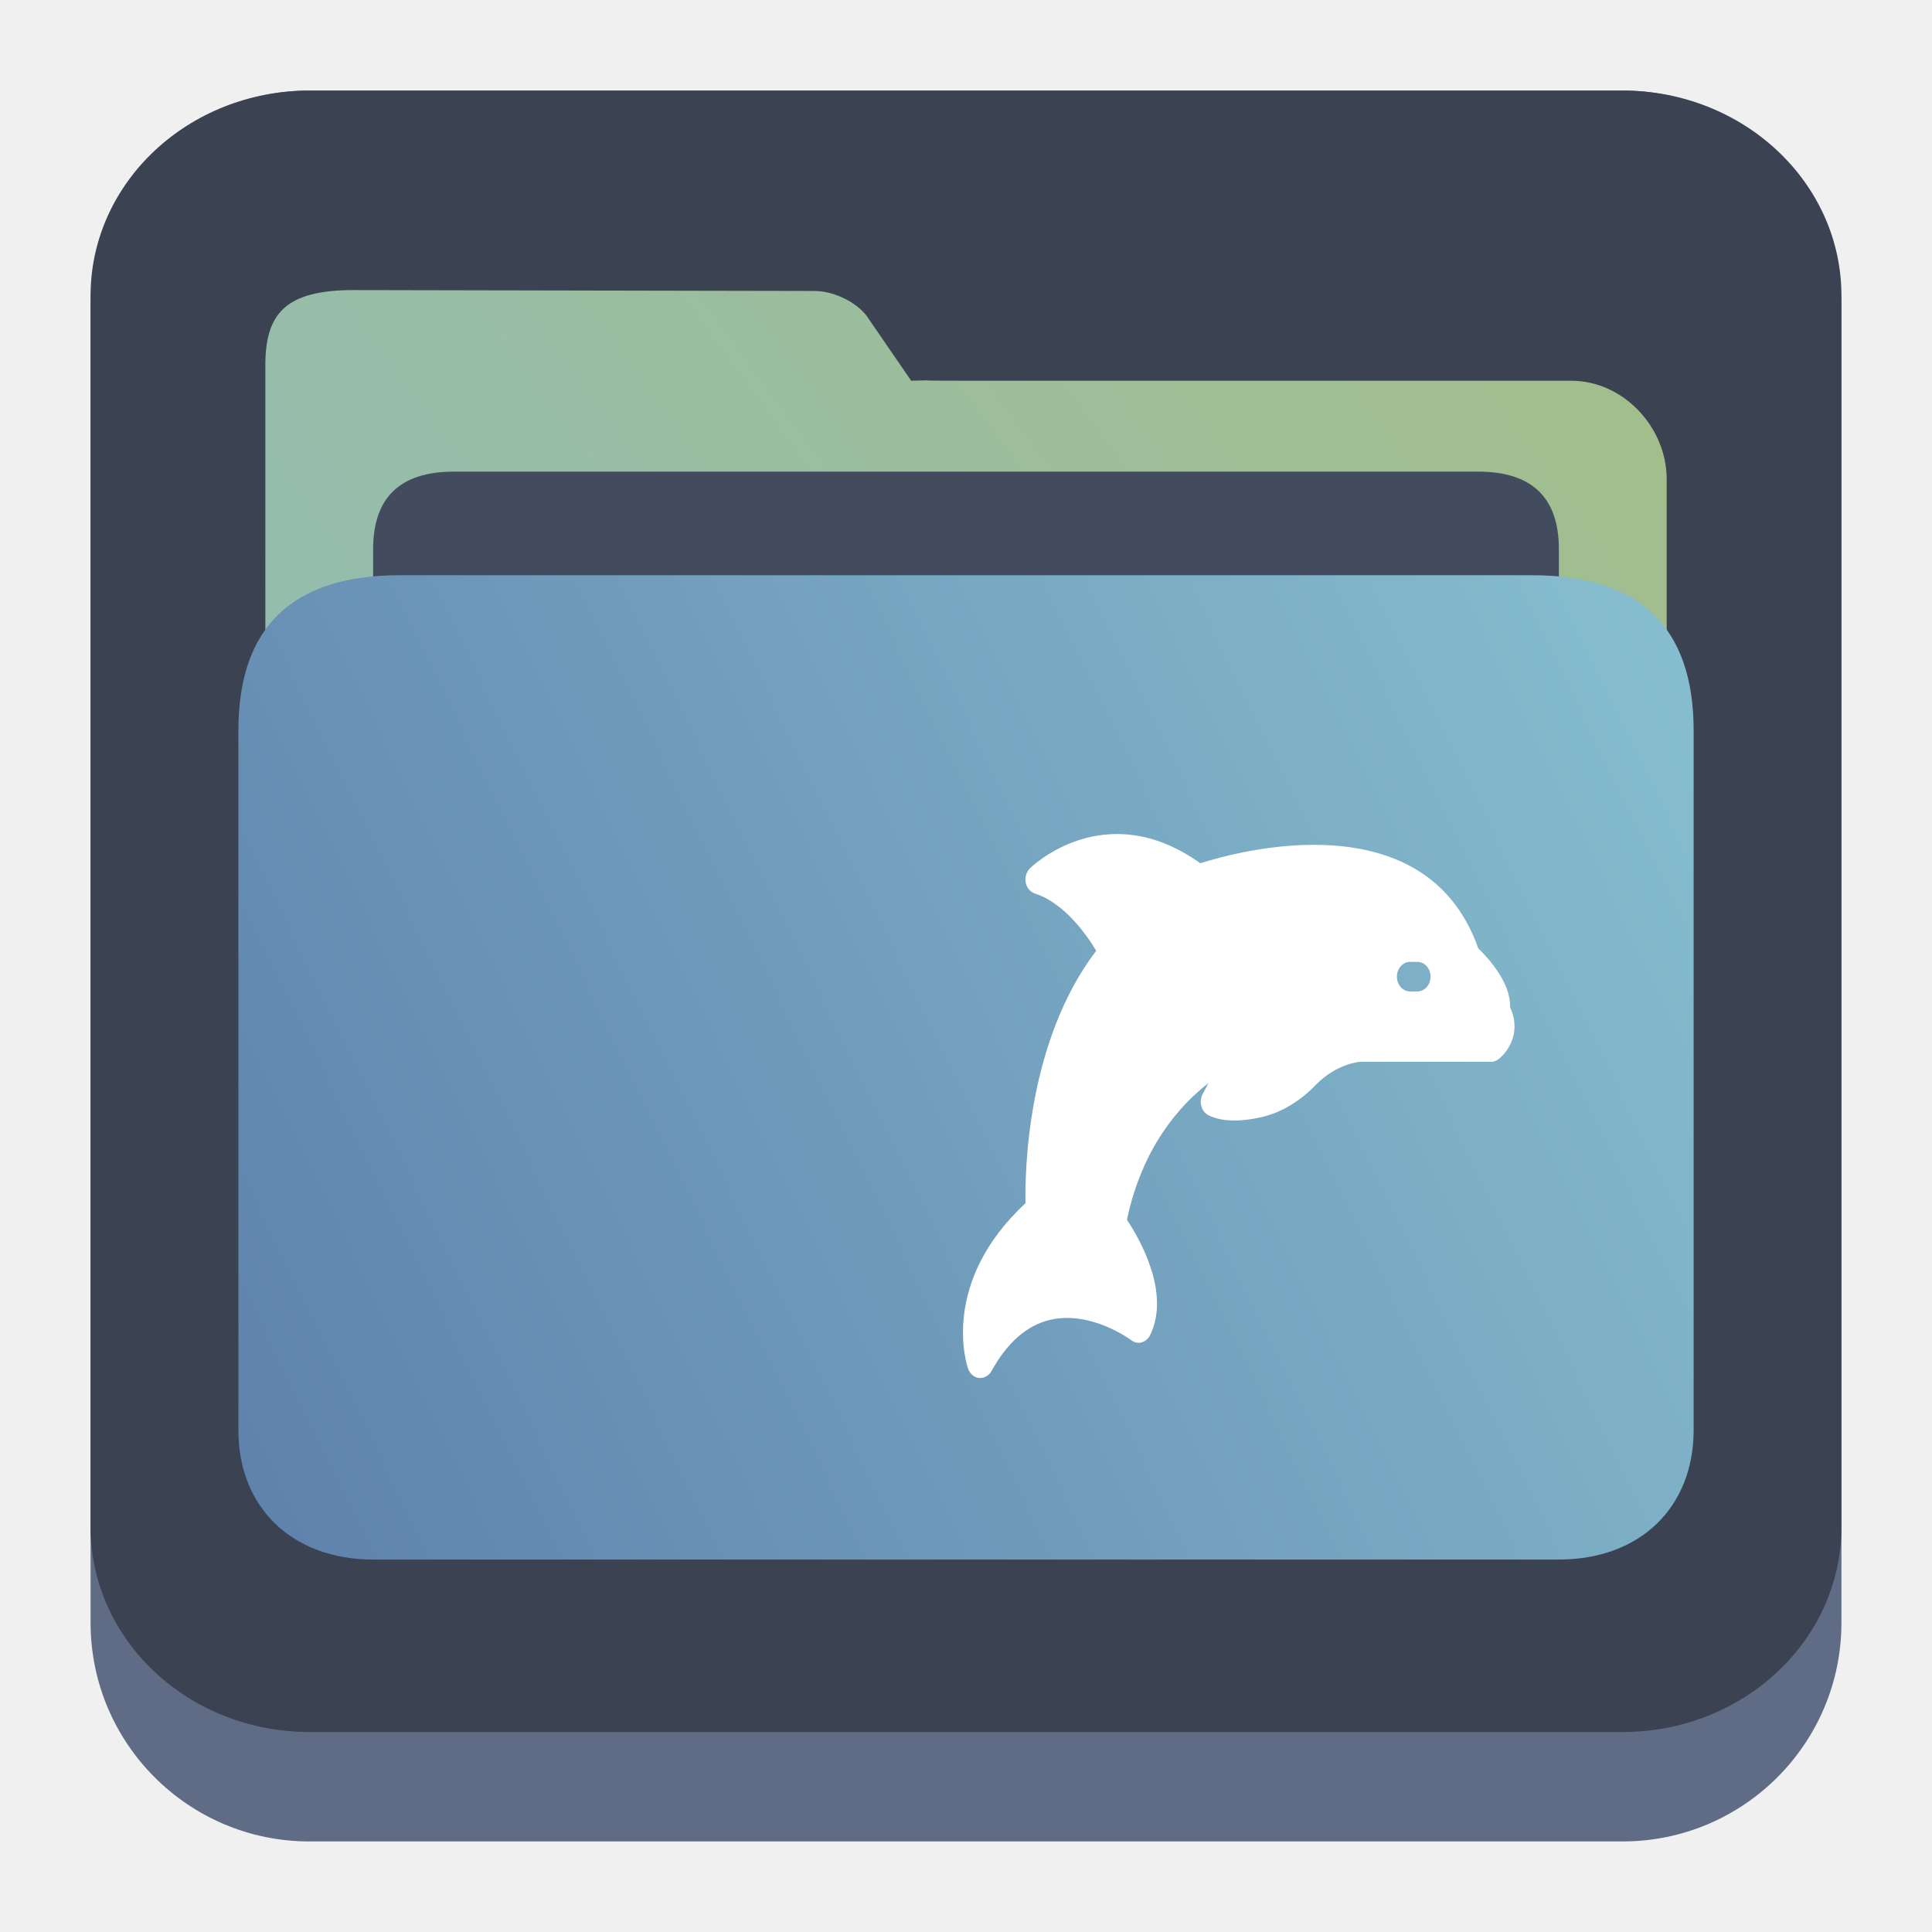
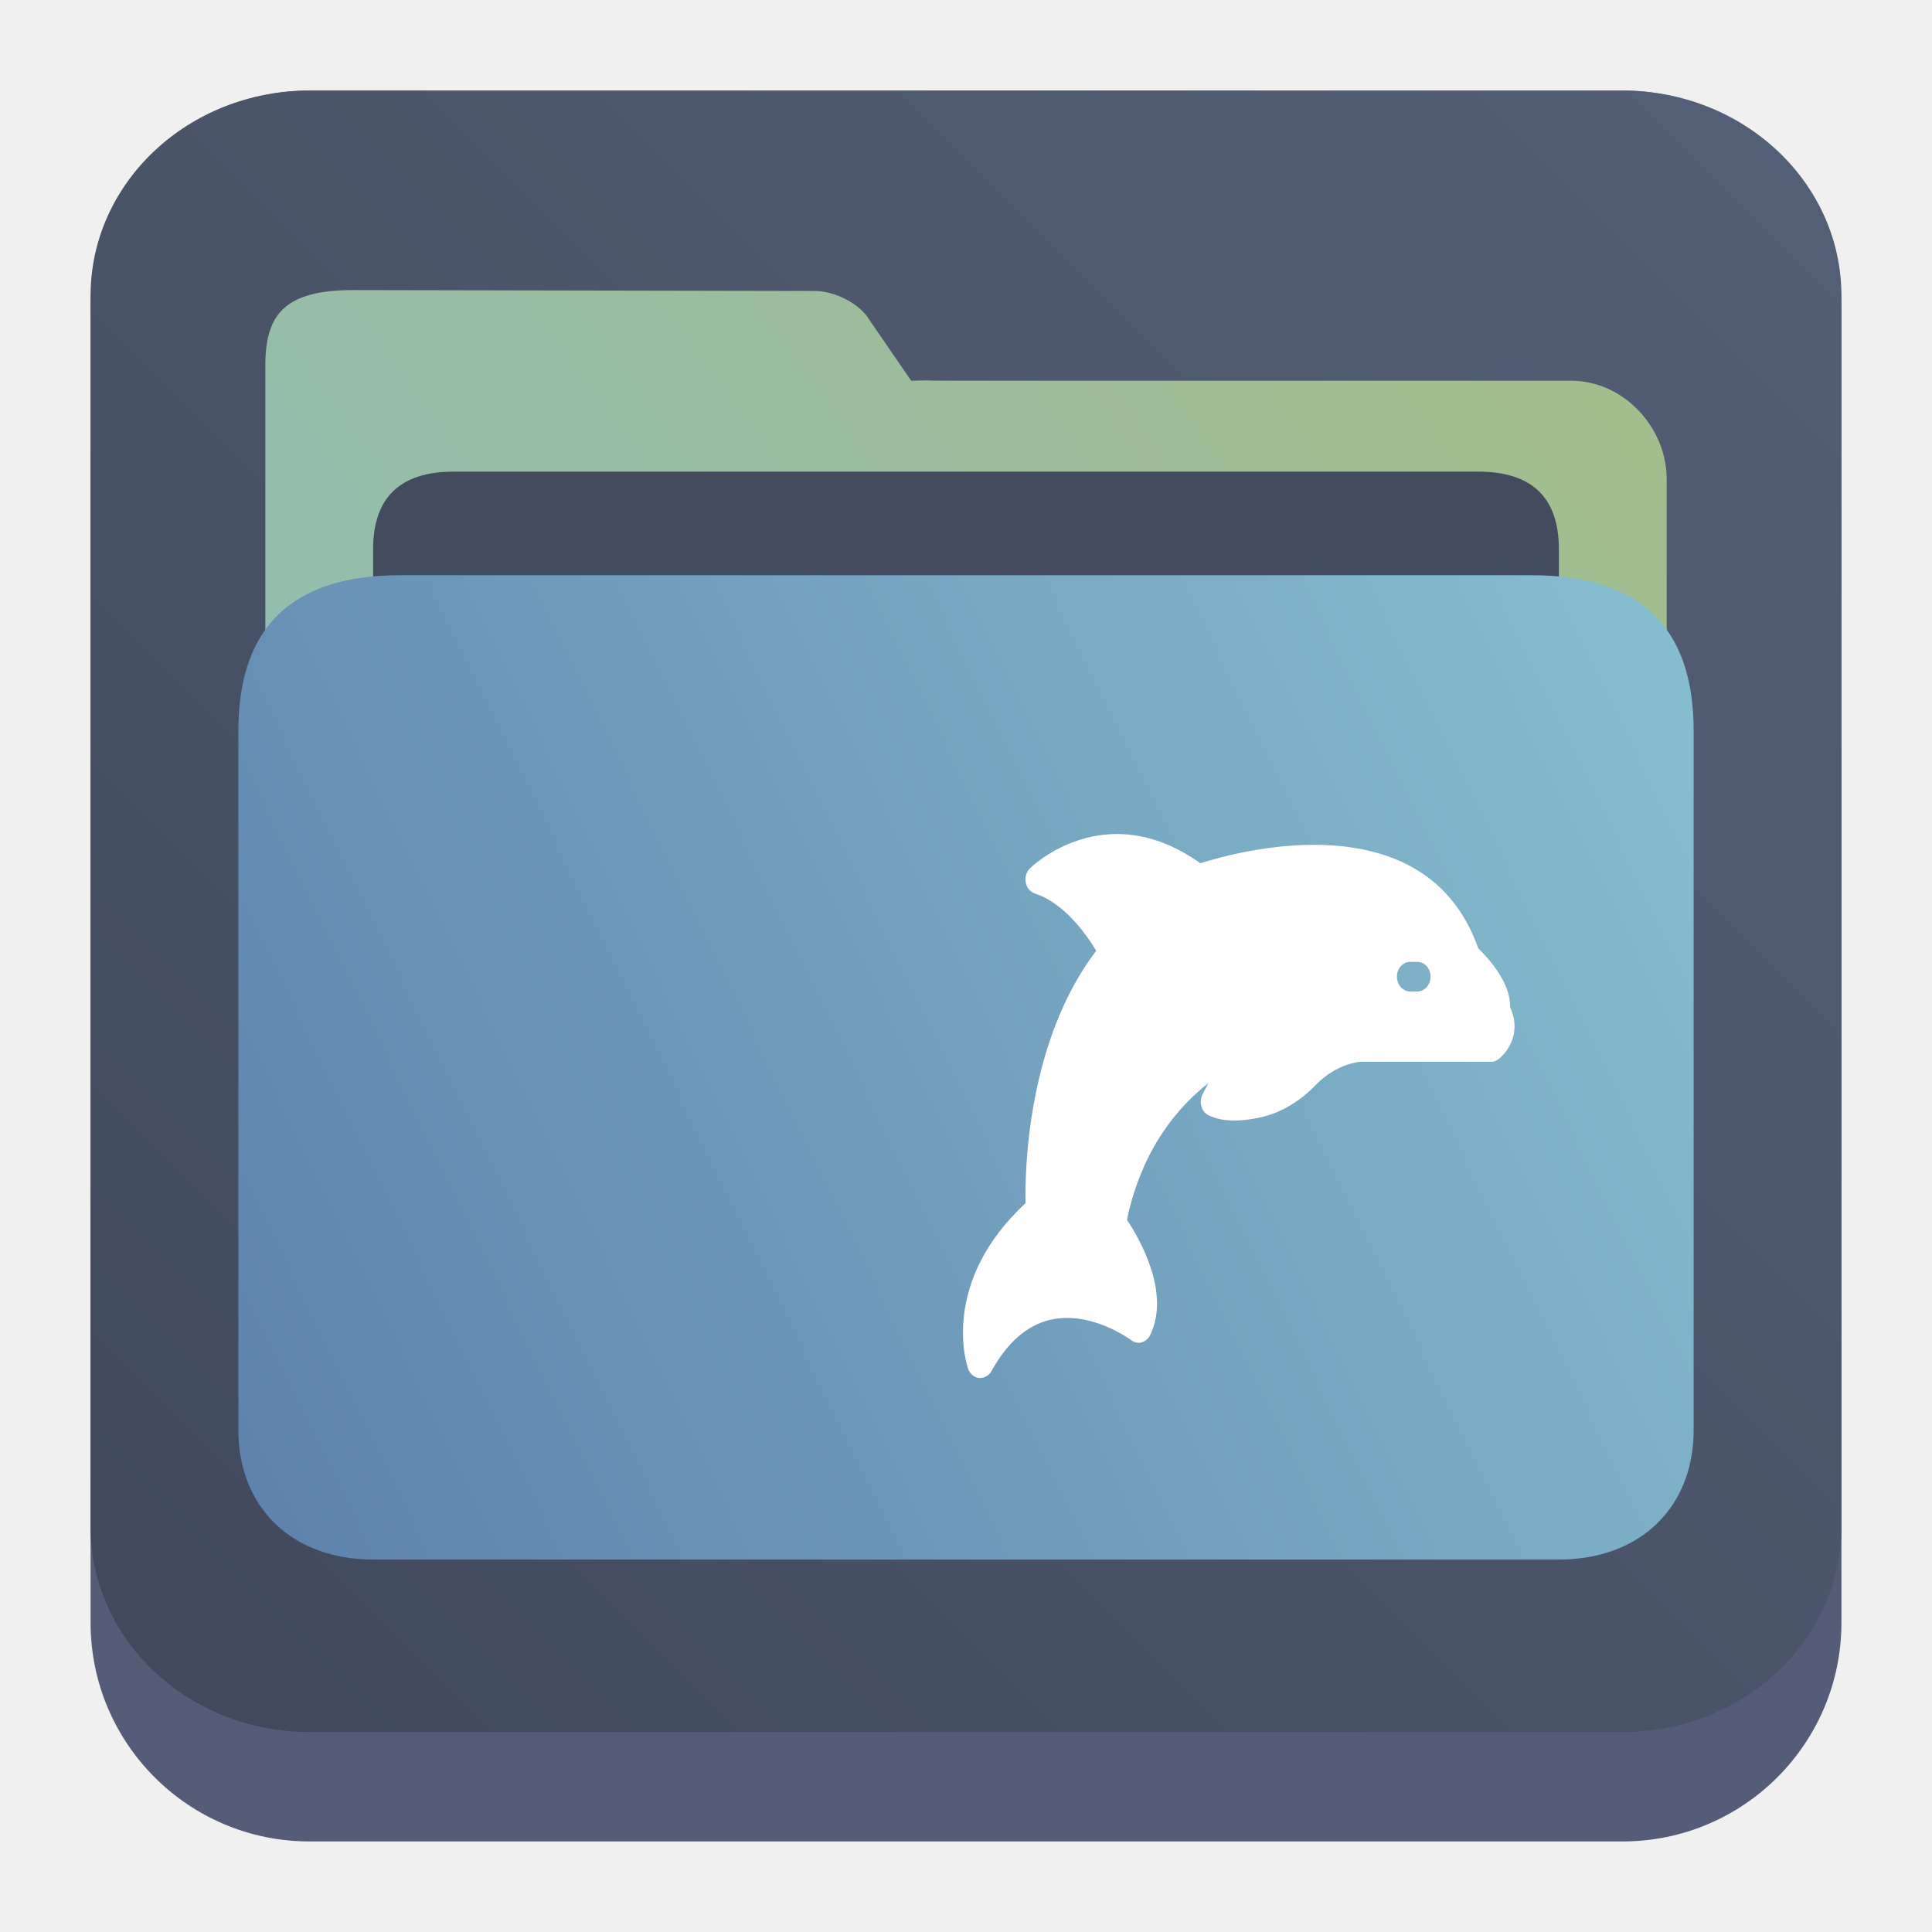
<svg xmlns="http://www.w3.org/2000/svg" xmlns:xlink="http://www.w3.org/1999/xlink" width="64" height="64" viewBox="0 0 64 64" version="1.1" id="svg52">
  <defs id="defs32">
+     <linearGradient id="linearGradient4523">
+       <stop style="stop-color:#3f485a;stop-opacity:1;" offset="0" id="stop4519" />
+       <stop style="stop-color:#546078;stop-opacity:1;" offset="1" id="stop4521" />
+     </linearGradient>
    <linearGradient xlink:href="#linearGradient4393" id="linearGradient4399" x1="424.441" y1="502.85" x2="440.878" y2="529.576" gradientUnits="userSpaceOnUse" gradientTransform="matrix(0.6922471,0,0,0.6922471,-215.229,-357.1354)" />
    <linearGradient id="linearGradient4393">
      <stop style="stop-color:#000000;stop-opacity:1;" offset="0" id="stop3" />
      <stop style="stop-color:#000000;stop-opacity:0;" offset="1" id="stop5" />
    </linearGradient>
    <linearGradient xlink:href="#linearGradient4274" id="linearGradient4217" gradientUnits="userSpaceOnUse" gradientTransform="matrix(0.6922471,0,0,0.6922471,-199.3073,1639.897)" x1="390.571" y1="498.298" x2="442.571" y2="498.298" />
    <linearGradient id="linearGradient4274">
      <stop offset="0" style="stop-color:#ffffff;stop-opacity:1;" id="stop9" />
      <stop offset="1" style="stop-color:#ffffff;stop-opacity:0.488" id="stop11" />
    </linearGradient>
    <linearGradient xlink:href="#linearGradient4227" id="linearGradient4225" gradientUnits="userSpaceOnUse" x1="396.571" y1="498.798" x2="426.571" y2="511.798" gradientTransform="matrix(0.6922471,0,0,0.6922471,-199.3073,-360.2121)" />
    <linearGradient id="linearGradient4227">
      <stop offset="0" style="stop-color:#f5f5f5;stop-opacity:1" id="stop21" />
      <stop offset="1" style="stop-color:#f9f9f9;stop-opacity:1" id="stop23" />
    </linearGradient>
    <style id="current-color-scheme" type="text/css">      .ColorScheme-Highlight {
        color:#3593e6;
      }
</style>
    <linearGradient xlink:href="#linearGradient860" id="linearGradient862" x1="113.946" y1="366.972" x2="406.082" y2="159.712" gradientUnits="userSpaceOnUse" gradientTransform="matrix(0.1589028,0,0,0.1531842,-9.316971,-10.55916)" />
    <linearGradient id="linearGradient860">
      <stop style="stop-color:#8fbcbb;stop-opacity:1;" offset="0" id="stop856" />
      <stop style="stop-color:#a3be8c;stop-opacity:1;" offset="1" id="stop858" />
    </linearGradient>
    <linearGradient xlink:href="#linearGradient842" id="linearGradient844" x1="386.306" y1="539.798" x2="447.951" y2="504.719" gradientUnits="userSpaceOnUse" gradientTransform="matrix(0.7964893,0,0,0.9295351,-299.7922,-450.0992)" />
    <linearGradient id="linearGradient842">
      <stop style="stop-color:#5e81ac;stop-opacity:1;" offset="0" id="stop838" />
      <stop style="stop-color:#88c0d0;stop-opacity:1;" offset="1" id="stop840" />
    </linearGradient>
+     <linearGradient xlink:href="#linearGradient4523" id="linearGradient4525" x1="3" y1="61" x2="61" y2="3" gradientUnits="userSpaceOnUse" />
  </defs>
-   <path d="m 3,10.25 c 0,-4.004 3.246,-7.25 7.25,-7.25 h 43.5 c 4.004,0 7.25,3.246 7.25,7.25 v 43.5 c 0,4.004 -3.246,7.25 -7.25,7.25 H 10.25 C 6.246,61 3,57.754 3,53.75 Z" id="path736" style="fill:#606c86;fill-opacity:1;stroke-width:3.625" />
-   <path d="M 3,9.797 C 3,6.043 6.246,3 10.25,3 h 43.5 c 4.004,0 7.25,3.043 7.25,6.797 v 40.781 c 0,3.754 -3.246,6.797 -7.25,6.797 H 10.25 c -4.004,0 -7.25,-3.043 -7.25,-6.797 z" id="path738" style="fill:#3b4252;fill-opacity:1;stroke-width:3.625" />
+   <path d="m 3,10.25 c 0,-4.004 3.246,-7.25 7.25,-7.25 h 43.5 c 4.004,0 7.25,3.246 7.25,7.25 v 43.5 c 0,4.004 -3.246,7.25 -7.25,7.25 H 10.25 C 6.246,61 3,57.754 3,53.75 Z" id="path736" style="fill:#545c78;fill-opacity:1;stroke-width:3.625" />
+   <path d="M 3,9.797 C 3,6.043 6.246,3 10.25,3 h 43.5 c 4.004,0 7.25,3.043 7.25,6.797 v 40.781 c 0,3.754 -3.246,6.797 -7.25,6.797 H 10.25 c -4.004,0 -7.25,-3.043 -7.25,-6.797 z" id="path738" style="fill:url(#linearGradient4525);fill-opacity:1;stroke-width:3.625" />
  <path style="fill:url(#linearGradient862);fill-opacity:1;stroke-width:0.145" d="m 31.998,12.612 c -2.676,0 0.001,-0.036 -1.814,0 L 28.796,10.592 C 28.488,10.067 27.672,9.639 26.982,9.639 L 11.714,9.609 c -2.254,0 -2.925,0.777 -2.924,2.495 l 2.13e-4,0.725 v 2.132 l -2.13e-4,28.113 c -8e-6,0.767 1.807,2.574 2.678,2.574 h 41.065 c 0.893,0 2.678,-1.716 2.678,-2.574 v -27.2 c 0,-1.716 -1.428,-3.262 -3.17,-3.262 z" id="path4-3" />
  <path style="fill:#434c5e;fill-opacity:1;stroke-width:0.149" d="m 51.64,24.547 c 0,1.227 -0.609,2.231 -2.003,2.231 H 14.287 c -1.394,0 -1.927,-1.004 -1.927,-2.231 v -6.35 c 0,-1.716 0.893,-2.574 2.678,-2.574 H 48.962 c 1.785,0 2.678,0.858 2.678,2.574 z" id="path8-6" />
  <path style="fill:url(#linearGradient844);fill-opacity:1;stroke-width:0.167" d="m 50.747,19.055 h -37.494 c -3.571,0 -5.356,1.716 -5.356,5.149 v 23.168 c 0,2.574 1.785,4.29 4.464,4.29 H 51.64 c 2.678,0 4.464,-1.716 4.464,-4.29 v -23.168 c 0,-3.432 -1.785,-5.149 -5.356,-5.149 z" id="path10" />
  <path d="m 50.024,33.372 c 0.035,-0.814 -0.739,-1.652 -1.054,-1.956 -1.74,-4.937 -7.987,-3.211 -9.207,-2.819 -3.178,-2.265 -5.626,0.147 -5.648,0.171 -0.118,0.117 -0.17,0.3 -0.135,0.475 0.035,0.171 0.153,0.309 0.306,0.358 0.979,0.314 1.718,1.378 2.028,1.893 -2.282,2.995 -2.365,7.265 -2.343,8.364 -2.846,2.642 -1.945,5.363 -1.902,5.481 0.061,0.171 0.201,0.294 0.367,0.309 0.012,0 0.026,0 0.039,0 0.149,0 0.293,-0.09 0.372,-0.234 0.52,-0.941 1.172,-1.51 1.932,-1.691 1.36,-0.323 2.68,0.662 2.693,0.672 0.1,0.078 0.227,0.108 0.35,0.072 0.118,-0.036 0.223,-0.123 0.28,-0.246 0.686,-1.417 -0.376,-3.221 -0.77,-3.814 0.503,-2.393 1.736,-3.78 2.702,-4.53 l -0.197,0.367 c -0.061,0.123 -0.079,0.264 -0.04,0.397 0.035,0.138 0.122,0.246 0.236,0.304 0.428,0.21 1.027,0.231 1.788,0.054 0.634,-0.153 1.246,-0.52 1.771,-1.064 0.686,-0.706 1.451,-0.76 1.451,-0.76 h 4.346 c 0.101,0 0.192,-0.039 0.271,-0.102 0.372,-0.329 0.476,-0.687 0.503,-0.931 0.035,-0.324 -0.056,-0.599 -0.139,-0.775 z m -3.073,-0.529 h -0.24 c -0.24,0 -0.437,-0.219 -0.437,-0.49 0,-0.27 0.197,-0.49 0.437,-0.49 h 0.24 c 0.245,0 0.437,0.219 0.437,0.49 0,0.27 -0.192,0.49 -0.437,0.49 z" id="path49" style="fill:#ffffff;fill-opacity:1;stroke-width:0.045" />
</svg>
